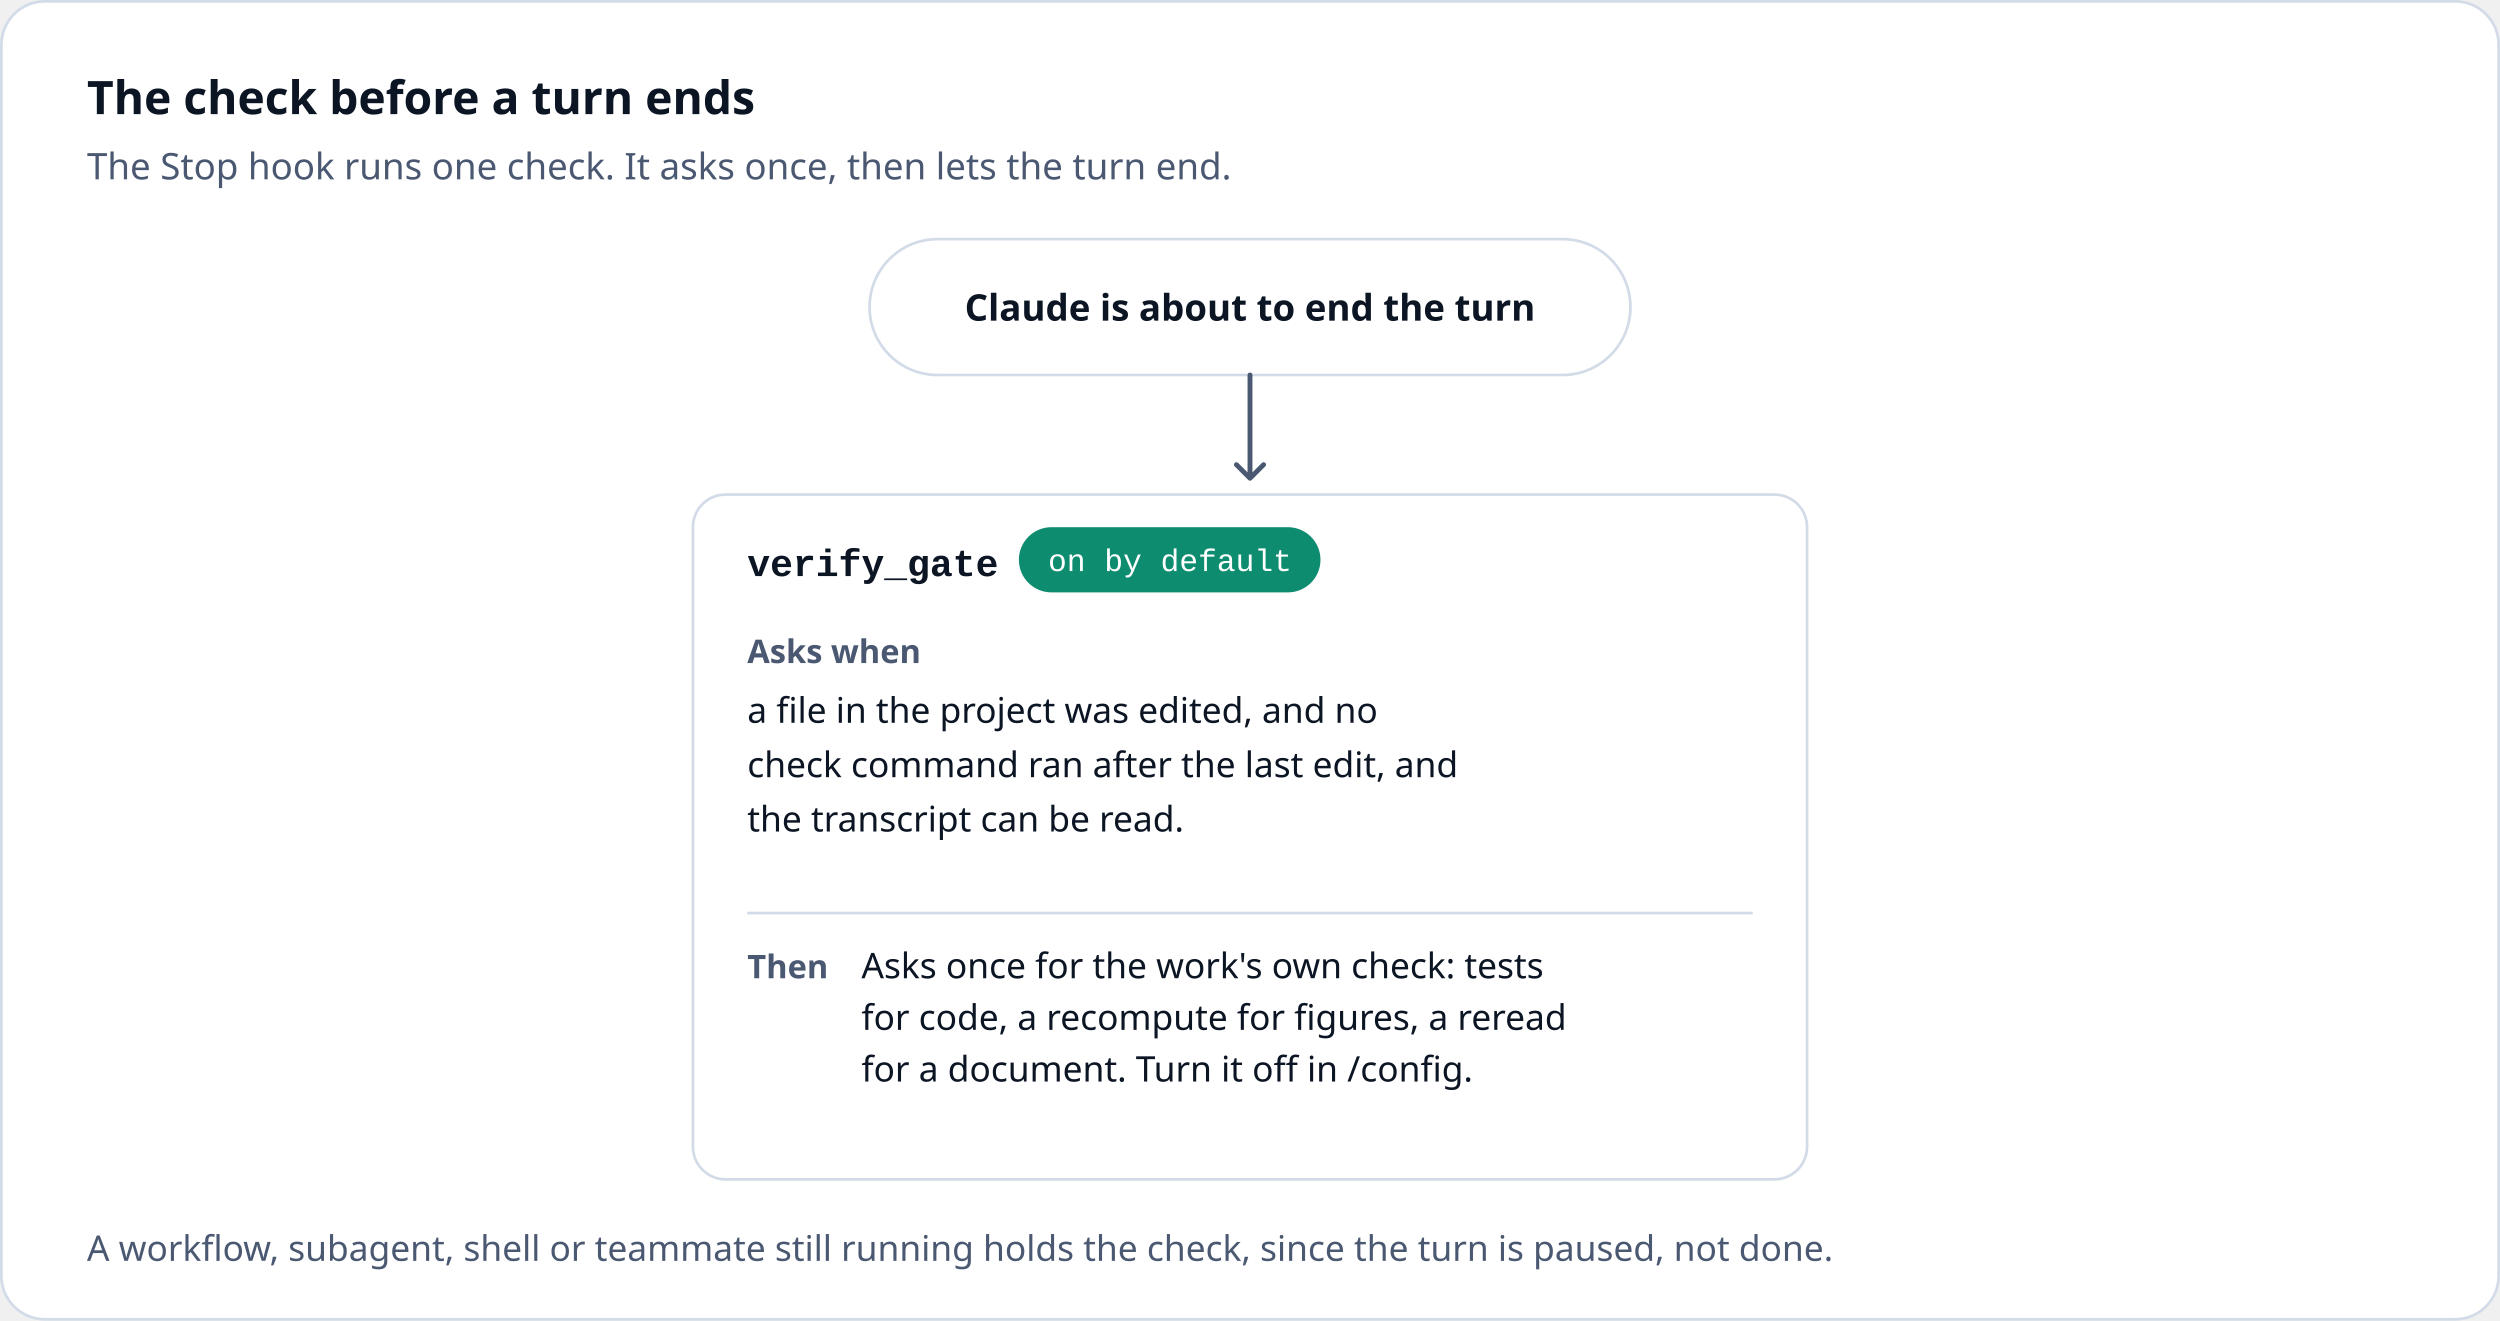
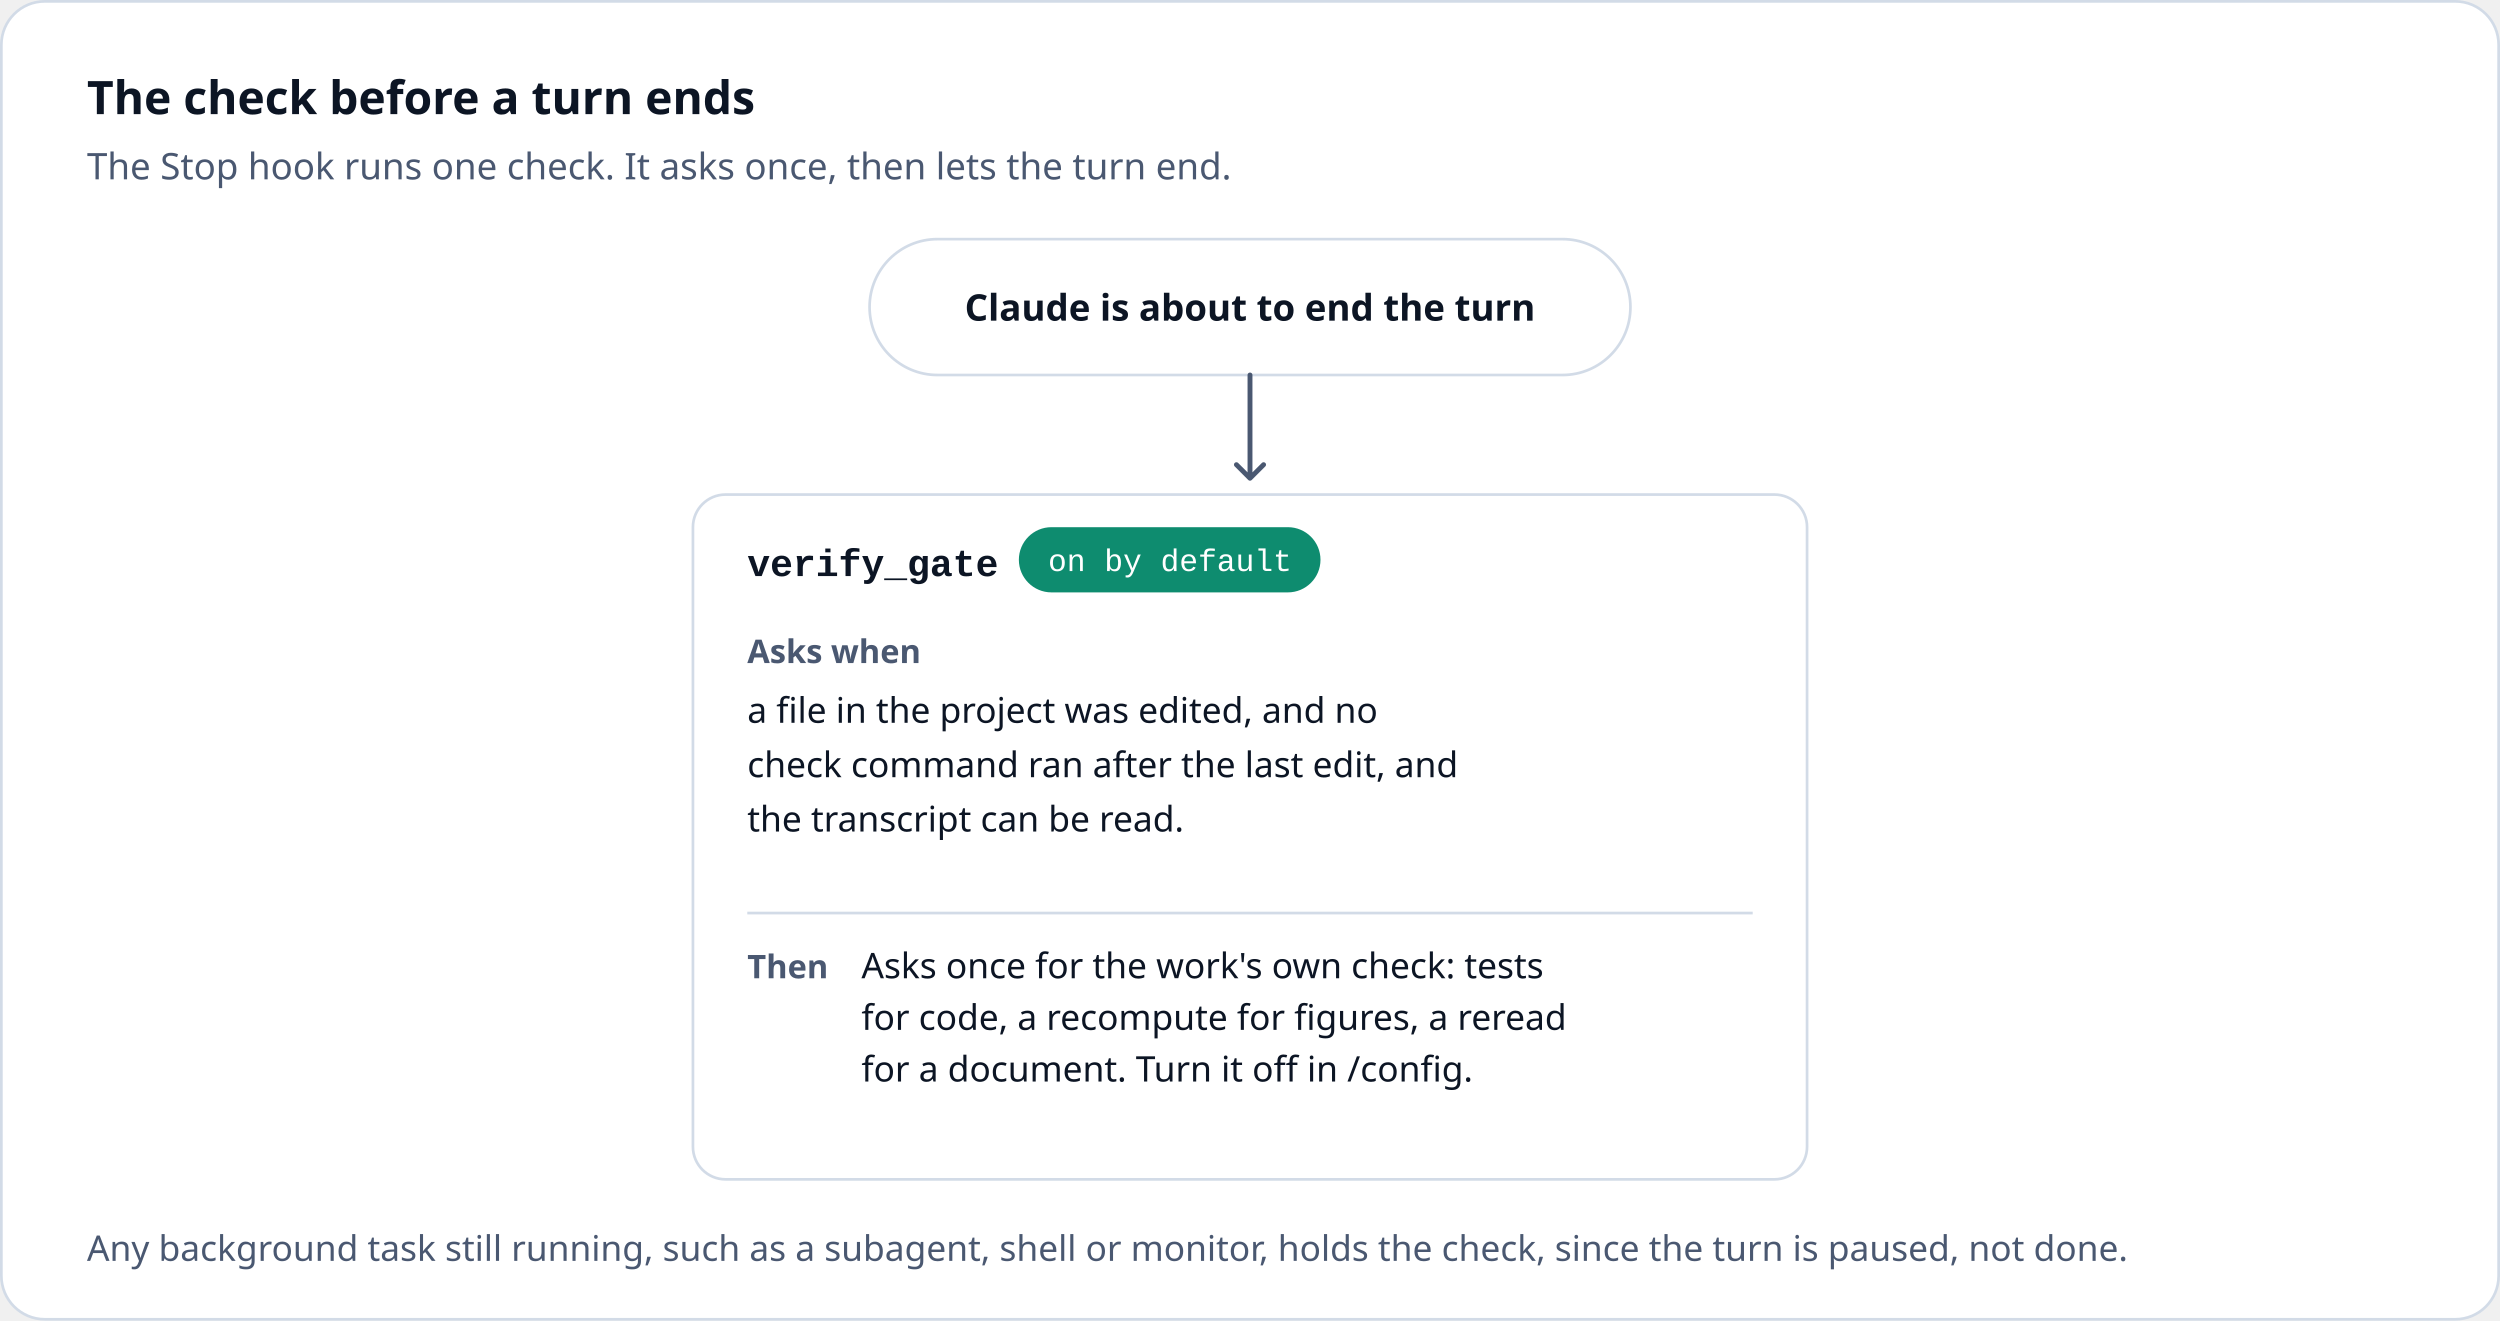
<svg xmlns="http://www.w3.org/2000/svg" viewBox="0 0 920 486" width="920" height="486" role="img" aria-label="When Claude is about to end a turn, the Stop hook runs one check. verify_gate, on by default, asks once for the work's own check when project files changed and nothing checked them.">
  <style>text{font-family:-apple-system, BlinkMacSystemFont, "Segoe UI", "Noto Sans", Helvetica, Arial, sans-serif}.mono{font-family:ui-monospace, SFMono-Regular, "SF Mono", Menlo, Consolas, "Liberation Mono", monospace}.b{font-weight:600}.card{fill:#FFFFFF;stroke:#D2DBE7}.ink{fill:#0C1524}.mut{fill:#4A5871}.faint{fill:#E7EDF5}.ln{stroke:#D2DBE7}.lnm{stroke:#4A5871}.rt{fill:#A65200}.rts{stroke:#A65200}.rtsoft{fill:#FFF1DE}.halo{stroke:#FFFFFF}.tag{fill:#FFFFFF}.r1{fill:#0E8C6F}.r1s{stroke:#0E8C6F}.r2{fill:#0A78B8}.r2s{stroke:#0A78B8}.r3{fill:#3B57D6}.r3s{stroke:#3B57D6}.r4{fill:#6D3FD1}.r4s{stroke:#6D3FD1}.r5{fill:#A72C8A}.r5s{stroke:#A72C8A}@media (prefers-color-scheme: dark){.card{fill:#0F1828;stroke:#26344B}.ink{fill:#E7EDF6}.mut{fill:#9BA9BD}.faint{fill:#1A263A}.ln{stroke:#26344B}.lnm{stroke:#9BA9BD}.rt{fill:#FFB23E}.rts{stroke:#FFB23E}.rtsoft{fill:#33260F}.halo{stroke:#0F1828}.tag{fill:#0C1524}.r1{fill:#38D3A8}.r1s{stroke:#38D3A8}.r2{fill:#45B4F2}.r2s{stroke:#45B4F2}.r3{fill:#8196FF}.r3s{stroke:#8196FF}.r4{fill:#AA8BFF}.r4s{stroke:#AA8BFF}.r5{fill:#F27BCD}.r5s{stroke:#F27BCD}}</style>
  <rect x="0.5" y="0.5" width="919" height="485" rx="16" class="card" />
  <text x="32" y="42" class="ink b" font-size="17">The check before a turn ends</text>
  <text x="32" y="66" class="mut" font-size="13.5">The Stop hook runs one check. It asks once, then lets the turn end.</text>
  <rect x="320" y="88" width="280" height="50" rx="25" class="card" stroke-width="1" />
  <text x="460" y="118" class="ink b" font-size="13.5" text-anchor="middle">Claude is about to end the turn</text>
  <path d="M460 138V176M455 171L460 176L465 171" class="lnm" stroke-width="1.8" fill="none" stroke-linecap="round" stroke-linejoin="round" />
  <rect x="255" y="182" width="410" height="252" rx="12" class="card" stroke-width="1" />
  <text x="275" y="212" class="mono ink b" font-size="14">verify_gate</text>
  <rect x="374.94" y="194" width="111" height="24" rx="12" class="r1" />
  <text x="430.538" y="210.14" class="mono tag" font-size="11.5" text-anchor="middle">on by default</text>
  <text x="275" y="244" class="mut b" font-size="12">Asks when</text>
  <text x="275" y="266" class="ink" font-size="13">a file in the project was edited, and no</text>
  <text x="275" y="286" class="ink" font-size="13">check command ran after the last edit, and</text>
  <text x="275" y="306" class="ink" font-size="13">the transcript can be read.</text>
  <path d="M275 336H645" class="ln" stroke-width="1" />
  <text x="275" y="360" class="mut b" font-size="12">Then</text>
  <text x="317" y="360" class="ink" font-size="13">Asks once for the work's own check: tests</text>
  <text x="317" y="379" class="ink" font-size="13">for code, a recompute for figures, a reread</text>
  <text x="317" y="398" class="ink" font-size="13">for a document. Turn it off in /config.</text>
-   <text x="32" y="464" class="mut" font-size="13">A workflow, subagent, shell or teammate still running holds the check, since the turn is paused, not done.</text>
+   <text x="32" y="464" class="mut" font-size="13">Any background task still running, such as a subagent, shell or monitor, holds the check, since the turn is paused, not done.</text>
</svg>
